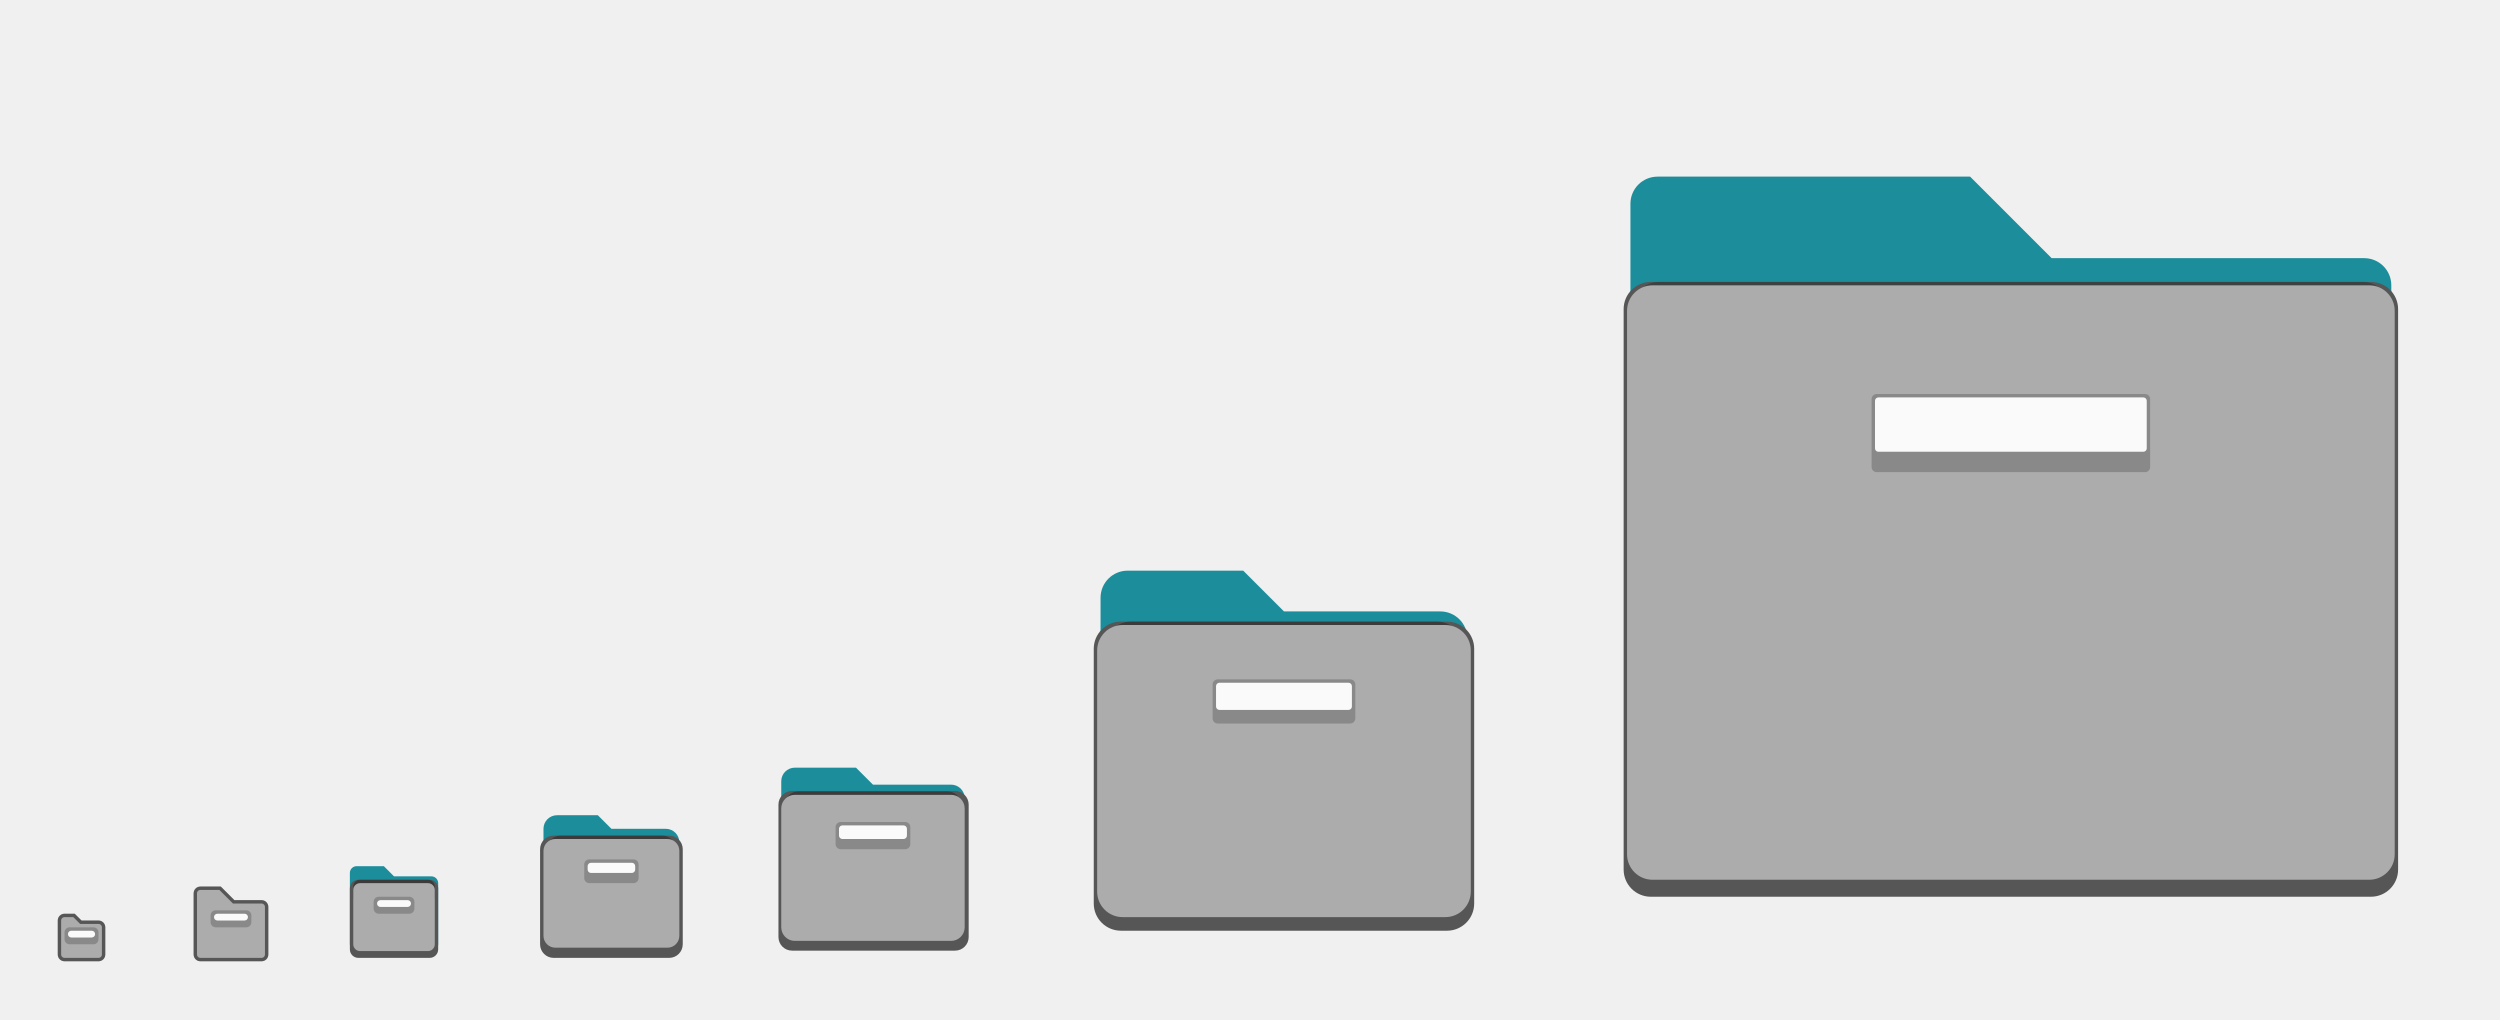
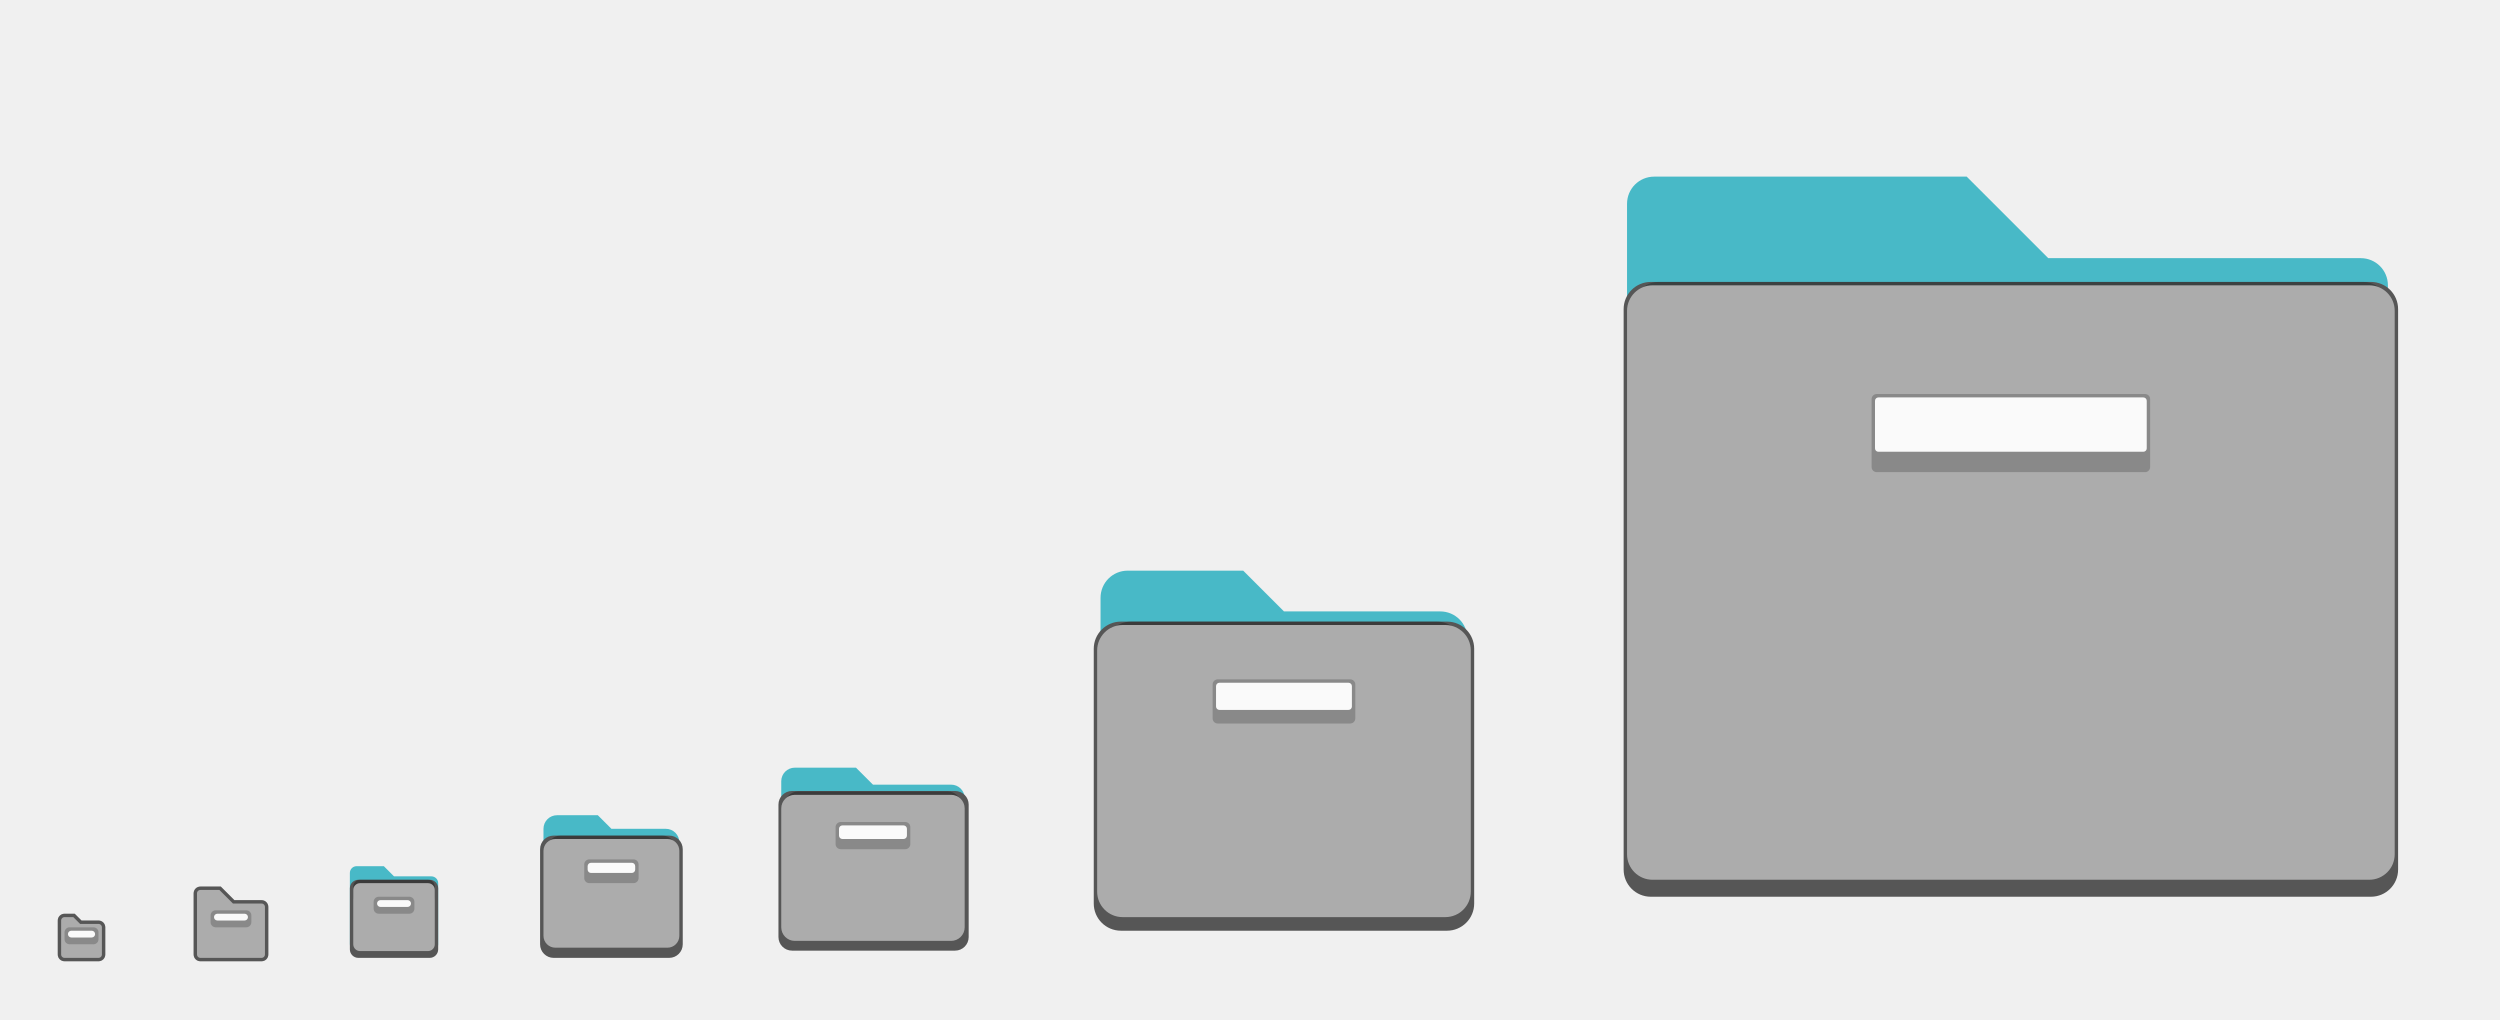
<svg xmlns="http://www.w3.org/2000/svg" xmlns:xlink="http://www.w3.org/1999/xlink" width="736" height="300" id="svg11300" version="1.0" style="display:inline;enable-background:new">
  <defs id="defs3">
    <linearGradient id="linearGradient2797">
      <stop style="stop-color:#888888;stop-opacity:0.196" offset="0" id="stop2789" />
      <stop id="stop2791" offset="0.065" style="stop-color:#7f7f7f;stop-opacity:0.314" />
      <stop style="stop-color:#7f7f7f;stop-opacity:0.196" offset="0.927" id="stop2793" />
      <stop style="stop-color:#000000;stop-opacity:0.275" offset="1" id="stop2795" />
    </linearGradient>
    <linearGradient id="linearGradient2772">
      <stop style="stop-color:#888888;stop-opacity:0.196" offset="0" id="stop2764" />
      <stop id="stop2766" offset="0.038" style="stop-color:#7f7f7f;stop-opacity:0.314" />
      <stop style="stop-color:#7f7f7f;stop-opacity:0.196" offset="0.943" id="stop2768" />
      <stop style="stop-color:#000000;stop-opacity:0.275" offset="1" id="stop2770" />
    </linearGradient>
    <linearGradient id="linearGradient2689">
      <stop style="stop-color:#888888;stop-opacity:0.196" offset="0" id="stop2681" />
      <stop id="stop2683" offset="0.04" style="stop-color:#7f7f7f;stop-opacity:0.314" />
      <stop style="stop-color:#7f7f7f;stop-opacity:0.196" offset="0.92" id="stop2685" />
      <stop style="stop-color:#000000;stop-opacity:0.275" offset="1" id="stop2687" />
    </linearGradient>
    <linearGradient id="linearGradient2649">
      <stop id="stop2641" offset="0" style="stop-color:#888888;stop-opacity:0.196" />
      <stop style="stop-color:#7f7f7f;stop-opacity:0.314" offset="0.053" id="stop2643" />
      <stop id="stop2645" offset="0.895" style="stop-color:#7f7f7f;stop-opacity:0.196" />
      <stop id="stop2647" offset="1" style="stop-color:#000000;stop-opacity:0.275" />
    </linearGradient>
    <linearGradient id="linearGradient2591">
      <stop id="stop2583" offset="0" style="stop-color:#000000;stop-opacity:0.982" />
      <stop style="stop-color:#7f7f7f;stop-opacity:0.196" offset="0.094" id="stop2585" />
      <stop id="stop2587" offset="0.919" style="stop-color:#7f7f7f;stop-opacity:0.196" />
      <stop id="stop2589" offset="1" style="stop-color:#000000;stop-opacity:0.396" />
    </linearGradient>
    <linearGradient id="linearGradient2312">
      <stop style="stop-color:#ffffff;stop-opacity:0.118" offset="0" id="stop2304" />
      <stop id="stop2306" offset="0.094" style="stop-color:#7f7f7f;stop-opacity:0.196" />
      <stop style="stop-color:#7f7f7f;stop-opacity:0.196" offset="0.919" id="stop2308" />
      <stop style="stop-color:#000000;stop-opacity:0.396" offset="1" id="stop2310" />
    </linearGradient>
    <linearGradient id="linearGradient2157">
      <stop id="stop2153" offset="0" style="stop-color:#ffffff;stop-opacity:0.118" />
      <stop id="stop2155" offset="1" style="stop-color:#000000;stop-opacity:0.392" />
    </linearGradient>
    <linearGradient gradientTransform="translate(41,-7)" xlink:href="#linearGradient2157" id="linearGradient2071-2" x1="27" y1="270" x2="27" y2="288" gradientUnits="userSpaceOnUse" />
    <linearGradient gradientTransform="translate(461.5,-226.5)" xlink:href="#linearGradient2312" id="linearGradient2071-2-2-6-0-9-3" x1="130.5" y1="272.5" x2="130.5" y2="492.5" gradientUnits="userSpaceOnUse" />
    <linearGradient xlink:href="#linearGradient2591" id="linearGradient2571" x1="22" y1="271" x2="22" y2="281" gradientUnits="userSpaceOnUse" />
    <linearGradient gradientTransform="translate(44,-6)" xlink:href="#linearGradient2649" id="linearGradient2601-3" x1="20" y1="269" x2="20" y2="288" gradientUnits="userSpaceOnUse" />
    <linearGradient gradientTransform="translate(71,-29)" xlink:href="#linearGradient2689" id="linearGradient2601-3-4" x1="38" y1="285" x2="38" y2="310" gradientUnits="userSpaceOnUse" />
    <linearGradient gradientTransform="translate(178,-68)" xlink:href="#linearGradient2772" id="linearGradient2601-3-4-2-6" x1="66" y1="294" x2="66" y2="347" gradientUnits="userSpaceOnUse" />
    <linearGradient gradientTransform="translate(287,-75)" xlink:href="#linearGradient2797" id="linearGradient2601-3-4-2-7" x1="57" y1="241" x2="57" y2="350" gradientUnits="userSpaceOnUse" />
  </defs>
  <g style="display:inline" id="layer1">
    <g style="display:none" id="layer7">
      <text y="231.826" xml:space="preserve" x="14.974" style="font-style:normal;font-variant:normal;font-weight:normal;font-stretch:normal;line-height:0%;font-family:'DejaVu Sans';-inkscape-font-specification:'DejaVu Sans';display:inline;fill:#000000;fill-opacity:1;stroke:none;enable-background:new" id="context">
        <tspan style="font-style:normal;font-variant:normal;font-weight:normal;font-stretch:normal;font-size:18px;line-height:1.25;font-family:'Fira Sans';-inkscape-font-specification:'Fira Sans'" y="231.826" x="14.974" id="tspan3933">apps</tspan>
      </text>
      <text y="155.815" xml:space="preserve" x="15.657" style="font-style:normal;font-variant:normal;font-weight:bold;font-stretch:normal;line-height:0%;font-family:'DejaVu Sans';-inkscape-font-specification:'DejaVu Sans Bold';text-align:start;writing-mode:lr-tb;text-anchor:start;display:inline;fill:#000000;fill-opacity:1;stroke:none;enable-background:new" id="icon-name">
        <tspan style="font-style:normal;font-variant:normal;font-weight:bold;font-stretch:normal;font-size:18px;line-height:1.25;font-family:'Roboto Slab';-inkscape-font-specification:'Roboto Slab Bold'" y="155.815" x="15.657" id="tspan916">system-file-manager</tspan>
      </text>
      <rect style="display:inline;overflow:visible;visibility:visible;fill:#d3d7cf;fill-opacity:1;fill-rule:nonzero;stroke:none;stroke-width:2;marker:none;enable-background:accumulate" id="rect16x16" width="16" height="16" x="-32" y="268" transform="scale(-1,1)" />
      <rect style="display:inline;overflow:visible;visibility:visible;fill:#d3d7cf;fill-opacity:1;fill-rule:nonzero;stroke:none;stroke-width:2;marker:none;enable-background:accumulate" id="rect24x24" width="24" height="24" x="-80" y="260" transform="scale(-1,1)" />
      <rect style="display:inline;overflow:visible;visibility:visible;fill:#d3d7cf;fill-opacity:1;fill-rule:nonzero;stroke:none;stroke-width:2;marker:none;enable-background:accumulate" id="rect32x32" width="32" height="32" x="-132" y="252" transform="scale(-1,1)" />
      <rect y="236" x="-204" height="48" width="48" id="rect48x48" style="display:inline;overflow:visible;visibility:visible;fill:#d3d7cf;fill-opacity:1;fill-rule:nonzero;stroke:none;stroke-width:2;marker:none;enable-background:accumulate" transform="scale(-1,1)" />
      <rect style="display:inline;overflow:visible;visibility:visible;fill:#d3d7cf;fill-opacity:1;fill-rule:nonzero;stroke:none;stroke-width:0.25;marker:none;enable-background:accumulate" id="rect3951" width="64" height="64" x="-288" y="220" transform="scale(-1,1)" />
      <rect y="28" x="-720" height="256" width="256" id="rect48x48-3" style="display:inline;overflow:visible;visibility:visible;fill:#d3d7cf;fill-opacity:1;fill-rule:nonzero;stroke:none;stroke-width:10.667;marker:none;enable-background:accumulate" transform="scale(-1,1)" />
      <rect y="156" x="-440" height="128" width="128" id="rect48x48-6" style="display:inline;overflow:visible;visibility:visible;fill:#d3d7cf;fill-opacity:1;fill-rule:nonzero;stroke:none;stroke-width:5.333;marker:none;enable-background:accumulate" transform="scale(-1,1)" />
      <text xml:space="preserve" style="font-style:normal;font-weight:normal;font-size:10.667px;line-height:1.25;font-family:sans-serif;letter-spacing:0px;word-spacing:0px;fill:#000000;fill-opacity:1;stroke:none" x="463.605" y="294.069" id="text858">
        <tspan id="tspan856" x="463.605" y="294.069" style="font-style:normal;font-variant:normal;font-weight:normal;font-stretch:normal;font-family:'Roboto Slab';-inkscape-font-specification:'Roboto Slab'">256</tspan>
      </text>
      <text xml:space="preserve" style="font-style:normal;font-weight:normal;font-size:10.667px;line-height:1.25;font-family:sans-serif;letter-spacing:0px;word-spacing:0px;display:inline;fill:#000000;fill-opacity:1;stroke:none;enable-background:new" x="311.605" y="294.069" id="text858-7">
        <tspan x="311.605" y="294.069" style="font-style:normal;font-variant:normal;font-weight:normal;font-stretch:normal;font-family:'Roboto Slab';-inkscape-font-specification:'Roboto Slab'" id="tspan918">128</tspan>
      </text>
      <text xml:space="preserve" style="font-style:normal;font-weight:normal;font-size:10.667px;line-height:1.25;font-family:sans-serif;letter-spacing:0px;word-spacing:0px;display:inline;fill:#000000;fill-opacity:1;stroke:none;enable-background:new" x="223.605" y="294.069" id="text858-79">
        <tspan id="tspan856-7" x="223.605" y="294.069" style="font-style:normal;font-variant:normal;font-weight:normal;font-stretch:normal;font-family:'Roboto Slab';-inkscape-font-specification:'Roboto Slab'">64</tspan>
      </text>
      <text xml:space="preserve" style="font-style:normal;font-weight:normal;font-size:10.667px;line-height:1.25;font-family:sans-serif;letter-spacing:0px;word-spacing:0px;display:inline;fill:#000000;fill-opacity:1;stroke:none;enable-background:new" x="155.605" y="294.069" id="text858-1">
        <tspan id="tspan856-6" x="155.605" y="294.069" style="font-style:normal;font-variant:normal;font-weight:normal;font-stretch:normal;font-family:'Roboto Slab';-inkscape-font-specification:'Roboto Slab'">48</tspan>
      </text>
      <text xml:space="preserve" style="font-style:normal;font-weight:normal;font-size:10.667px;line-height:1.25;font-family:sans-serif;letter-spacing:0px;word-spacing:0px;display:inline;fill:#000000;fill-opacity:1;stroke:none;enable-background:new" x="99.605" y="294.069" id="text858-3">
        <tspan id="tspan856-0" x="99.605" y="294.069" style="font-style:normal;font-variant:normal;font-weight:normal;font-stretch:normal;font-family:'Roboto Slab';-inkscape-font-specification:'Roboto Slab'">32</tspan>
      </text>
      <text xml:space="preserve" style="font-style:normal;font-weight:normal;font-size:10.667px;line-height:1.25;font-family:sans-serif;letter-spacing:0px;word-spacing:0px;display:inline;fill:#000000;fill-opacity:1;stroke:none;enable-background:new" x="55.605" y="294.069" id="text858-2">
        <tspan id="tspan856-1" x="55.605" y="294.069" style="font-style:normal;font-variant:normal;font-weight:normal;font-stretch:normal;font-family:'Roboto Slab';-inkscape-font-specification:'Roboto Slab'">24</tspan>
      </text>
      <text xml:space="preserve" style="font-style:normal;font-weight:normal;font-size:10.667px;line-height:1.25;font-family:sans-serif;letter-spacing:0px;word-spacing:0px;display:inline;fill:#000000;fill-opacity:1;stroke:none;enable-background:new" x="15.605" y="294.069" id="text858-5">
        <tspan id="tspan856-65" x="15.605" y="294.069" style="font-style:normal;font-variant:normal;font-weight:normal;font-stretch:normal;font-family:'Roboto Slab';-inkscape-font-specification:'Roboto Slab'">16</tspan>
      </text>
    </g>
    <g id="layer2" style="display:none">
      <rect style="display:inline;opacity:1;vector-effect:none;fill:#000000;fill-opacity:0.196;stroke:none;stroke-width:2;stroke-linecap:round;stroke-linejoin:round;stroke-miterlimit:4;stroke-dasharray:none;stroke-dashoffset:0;stroke-opacity:0.275;enable-background:new" id="rect2880" width="22" height="22" x="57" y="261" />
      <rect style="display:inline;opacity:1;vector-effect:none;fill:#000000;fill-opacity:0.196;stroke:none;stroke-width:2;stroke-linecap:round;stroke-linejoin:round;stroke-miterlimit:4;stroke-dasharray:none;stroke-dashoffset:0;stroke-opacity:0.275;enable-background:new" id="rect2882" width="14" height="14" x="17" y="269" />
      <g id="g916" transform="matrix(2,0,0,2,-547.8561,-160.4502)">
        <circle style="display:inline;opacity:0.1;vector-effect:none;fill:none;fill-opacity:1;stroke:#000000;stroke-width:0.99;stroke-linecap:butt;stroke-linejoin:miter;stroke-miterlimit:4;stroke-dasharray:0.99, 0.99;stroke-dashoffset:0;stroke-opacity:1;marker:none;marker-start:none;marker-mid:none;marker-end:none;paint-order:normal;enable-background:new" id="circle2892" r="59.504" cy="158.225" cx="569.928" />
        <rect style="display:inline;opacity:0.1;vector-effect:none;fill:none;fill-opacity:1;stroke:#000000;stroke-width:0.99;stroke-linecap:butt;stroke-linejoin:miter;stroke-miterlimit:4;stroke-dasharray:0.99, 0.99;stroke-dashoffset:0;stroke-opacity:1;marker:none;marker-start:none;marker-mid:none;marker-end:none;paint-order:normal;enable-background:new" id="rect2894" width="87.01" height="111.01" x="526.423" y="102.72" rx="8.701" ry="7.929" />
        <rect style="display:inline;opacity:0.1;vector-effect:none;fill:none;fill-opacity:1;stroke:#000000;stroke-width:0.99;stroke-linecap:butt;stroke-linejoin:miter;stroke-miterlimit:4;stroke-dasharray:0.99, 0.99;stroke-dashoffset:0;stroke-opacity:1;marker:none;marker-start:none;marker-mid:none;marker-end:none;paint-order:normal;enable-background:new" id="rect2896" width="103.01" height="103.01" x="518.423" y="106.72" rx="7.924" ry="7.924" />
        <rect style="display:inline;opacity:0.1;vector-effect:none;fill:none;fill-opacity:1;stroke:#000000;stroke-width:0.99;stroke-linecap:butt;stroke-linejoin:miter;stroke-miterlimit:4;stroke-dasharray:0.99, 0.99;stroke-dashoffset:0;stroke-opacity:1;marker:none;marker-start:none;marker-mid:none;marker-end:none;paint-order:normal;enable-background:new" id="rect2898" width="111.01" height="87.01" x="514.423" y="122.72" rx="7.929" ry="8.701" />
        <path style="display:inline;fill:none;stroke:#62a0ea;stroke-width:2;stroke-linecap:butt;stroke-linejoin:miter;stroke-miterlimit:4;stroke-dasharray:none;stroke-opacity:1;enable-background:new" d="m 505.928,211.225 h 128" id="path2900" />
      </g>
      <g transform="translate(312,-16)" style="display:inline;enable-background:new" id="g886">
        <circle style="display:inline;opacity:0.1;vector-effect:none;fill:none;fill-opacity:1;stroke:#000000;stroke-width:0.99;stroke-linecap:butt;stroke-linejoin:miter;stroke-miterlimit:4;stroke-dasharray:0.99, 0.99;stroke-dashoffset:0;stroke-opacity:1;marker:none;marker-start:none;marker-mid:none;marker-end:none;paint-order:normal;enable-background:new" id="circle2892-3" r="59.504" cy="236" cx="64" />
        <rect style="display:inline;opacity:0.1;vector-effect:none;fill:none;fill-opacity:1;stroke:#000000;stroke-width:0.99;stroke-linecap:butt;stroke-linejoin:miter;stroke-miterlimit:4;stroke-dasharray:0.99, 0.99;stroke-dashoffset:0;stroke-opacity:1;marker:none;marker-start:none;marker-mid:none;marker-end:none;paint-order:normal;enable-background:new" id="rect2894-6" width="87.01" height="111.01" x="20.495" y="180.495" rx="8.701" ry="7.929" />
        <rect style="display:inline;opacity:0.1;vector-effect:none;fill:none;fill-opacity:1;stroke:#000000;stroke-width:0.99;stroke-linecap:butt;stroke-linejoin:miter;stroke-miterlimit:4;stroke-dasharray:0.99, 0.99;stroke-dashoffset:0;stroke-opacity:1;marker:none;marker-start:none;marker-mid:none;marker-end:none;paint-order:normal;enable-background:new" id="rect2896-7" width="103.01" height="103.01" x="12.495" y="184.495" rx="7.924" ry="7.924" />
        <rect style="display:inline;opacity:0.1;vector-effect:none;fill:none;fill-opacity:1;stroke:#000000;stroke-width:0.99;stroke-linecap:butt;stroke-linejoin:miter;stroke-miterlimit:4;stroke-dasharray:0.99, 0.99;stroke-dashoffset:0;stroke-opacity:1;marker:none;marker-start:none;marker-mid:none;marker-end:none;paint-order:normal;enable-background:new" id="rect2898-5" width="111.01" height="87.01" x="8.495" y="200.495" rx="7.929" ry="8.701" />
        <path style="display:inline;fill:none;stroke:#62a0ea;stroke-width:2;stroke-linecap:butt;stroke-linejoin:miter;stroke-miterlimit:4;stroke-dasharray:none;stroke-opacity:1;enable-background:new" d="M 2.6203015e-5,289 H 128" id="path2900-3" />
      </g>
      <g transform="matrix(0.5,0,0,0.5,224,134)" style="display:inline;enable-background:new" id="g886-5">
        <circle style="display:inline;opacity:0.1;vector-effect:none;fill:none;fill-opacity:1;stroke:#000000;stroke-width:0.99;stroke-linecap:butt;stroke-linejoin:miter;stroke-miterlimit:4;stroke-dasharray:0.99, 0.99;stroke-dashoffset:0;stroke-opacity:1;marker:none;marker-start:none;marker-mid:none;marker-end:none;paint-order:normal;enable-background:new" id="circle2892-6" r="59.504" cy="236" cx="64" />
        <rect style="display:inline;opacity:0.1;vector-effect:none;fill:none;fill-opacity:1;stroke:#000000;stroke-width:0.99;stroke-linecap:butt;stroke-linejoin:miter;stroke-miterlimit:4;stroke-dasharray:0.99, 0.99;stroke-dashoffset:0;stroke-opacity:1;marker:none;marker-start:none;marker-mid:none;marker-end:none;paint-order:normal;enable-background:new" id="rect2894-2" width="87.01" height="111.01" x="20.495" y="180.495" rx="8.701" ry="7.929" />
        <rect style="display:inline;opacity:0.1;vector-effect:none;fill:none;fill-opacity:1;stroke:#000000;stroke-width:0.99;stroke-linecap:butt;stroke-linejoin:miter;stroke-miterlimit:4;stroke-dasharray:0.99, 0.99;stroke-dashoffset:0;stroke-opacity:1;marker:none;marker-start:none;marker-mid:none;marker-end:none;paint-order:normal;enable-background:new" id="rect2896-9" width="103.01" height="103.01" x="12.495" y="184.495" rx="7.924" ry="7.924" />
        <rect style="display:inline;opacity:0.1;vector-effect:none;fill:none;fill-opacity:1;stroke:#000000;stroke-width:0.99;stroke-linecap:butt;stroke-linejoin:miter;stroke-miterlimit:4;stroke-dasharray:0.99, 0.99;stroke-dashoffset:0;stroke-opacity:1;marker:none;marker-start:none;marker-mid:none;marker-end:none;paint-order:normal;enable-background:new" id="rect2898-1" width="111.01" height="87.01" x="8.495" y="200.495" rx="7.929" ry="8.701" />
        <path style="display:inline;fill:none;stroke:#62a0ea;stroke-width:2;stroke-linecap:butt;stroke-linejoin:miter;stroke-miterlimit:4;stroke-dasharray:none;stroke-opacity:1;enable-background:new" d="M 2.6203015e-5,289 H 128" id="path2900-2" />
      </g>
      <g transform="matrix(0.375,0,0,0.375,156,171.5)" style="display:inline;enable-background:new" id="g886-5-2">
        <circle style="display:inline;opacity:0.1;vector-effect:none;fill:none;fill-opacity:1;stroke:#000000;stroke-width:0.968;stroke-linecap:butt;stroke-linejoin:miter;stroke-miterlimit:4;stroke-dasharray:0.968, 0.968;stroke-dashoffset:0;stroke-opacity:1;marker:none;marker-start:none;marker-mid:none;marker-end:none;paint-order:normal;enable-background:new" id="circle2892-6-6" cy="236" cx="64" r="58.183" />
        <rect style="display:inline;opacity:0.1;vector-effect:none;fill:none;fill-opacity:1;stroke:#000000;stroke-width:0.975;stroke-linecap:butt;stroke-linejoin:miter;stroke-miterlimit:4;stroke-dasharray:0.975, 0.975;stroke-dashoffset:0;stroke-opacity:1;marker:none;marker-start:none;marker-mid:none;marker-end:none;paint-order:normal;enable-background:new" id="rect2894-2-1" width="84.358" height="111.025" x="21.821" y="180.487" rx="8.436" ry="7.93" />
        <rect style="display:inline;opacity:0.1;vector-effect:none;fill:none;fill-opacity:1;stroke:#000000;stroke-width:1.015;stroke-linecap:butt;stroke-linejoin:miter;stroke-miterlimit:4;stroke-dasharray:1.015, 1.015;stroke-dashoffset:0;stroke-opacity:1;marker:none;marker-start:none;marker-mid:none;marker-end:none;paint-order:normal;enable-background:new" id="rect2896-9-8" width="105.651" height="105.651" x="11.174" y="183.174" rx="8.127" ry="8.127" />
        <rect style="display:inline;opacity:0.1;vector-effect:none;fill:none;fill-opacity:1;stroke:#000000;stroke-width:0.975;stroke-linecap:butt;stroke-linejoin:miter;stroke-miterlimit:4;stroke-dasharray:0.975, 0.975;stroke-dashoffset:0;stroke-opacity:1;marker:none;marker-start:none;marker-mid:none;marker-end:none;paint-order:normal;enable-background:new" id="rect2898-1-7" width="111.025" height="84.358" x="8.487" y="201.821" rx="7.93" ry="8.436" />
        <path style="display:inline;fill:none;stroke:#62a0ea;stroke-width:2;stroke-linecap:butt;stroke-linejoin:miter;stroke-miterlimit:4;stroke-dasharray:none;stroke-opacity:1;enable-background:new" d="M 2.6283016e-5,287.667 H 128" id="path2900-2-9" />
      </g>
      <g transform="matrix(0.25,0,0,0.25,99.99999,209)" style="display:inline;enable-background:new" id="g886-5-1">
        <circle style="display:inline;opacity:0.1;vector-effect:none;fill:none;fill-opacity:1;stroke:#000000;stroke-width:0.99;stroke-linecap:butt;stroke-linejoin:miter;stroke-miterlimit:4;stroke-dasharray:0.99, 0.99;stroke-dashoffset:0;stroke-opacity:1;marker:none;marker-start:none;marker-mid:none;marker-end:none;paint-order:normal;enable-background:new" id="circle2892-6-2" r="59.504" cy="236" cx="64" />
        <rect style="display:inline;opacity:0.1;vector-effect:none;fill:none;fill-opacity:1;stroke:#000000;stroke-width:0.99;stroke-linecap:butt;stroke-linejoin:miter;stroke-miterlimit:4;stroke-dasharray:0.99, 0.99;stroke-dashoffset:0;stroke-opacity:1;marker:none;marker-start:none;marker-mid:none;marker-end:none;paint-order:normal;enable-background:new" id="rect2894-2-9" width="87.01" height="111.01" x="20.495" y="180.495" rx="8.701" ry="7.929" />
        <rect style="display:inline;opacity:0.1;vector-effect:none;fill:none;fill-opacity:1;stroke:#000000;stroke-width:0.99;stroke-linecap:butt;stroke-linejoin:miter;stroke-miterlimit:4;stroke-dasharray:0.99, 0.99;stroke-dashoffset:0;stroke-opacity:1;marker:none;marker-start:none;marker-mid:none;marker-end:none;paint-order:normal;enable-background:new" id="rect2896-9-3" width="103.01" height="103.01" x="12.495" y="184.495" rx="7.924" ry="7.924" />
        <rect style="display:inline;opacity:0.1;vector-effect:none;fill:none;fill-opacity:1;stroke:#000000;stroke-width:0.99;stroke-linecap:butt;stroke-linejoin:miter;stroke-miterlimit:4;stroke-dasharray:0.99, 0.99;stroke-dashoffset:0;stroke-opacity:1;marker:none;marker-start:none;marker-mid:none;marker-end:none;paint-order:normal;enable-background:new" id="rect2898-1-1" width="111.01" height="87.01" x="8.495" y="200.495" rx="7.929" ry="8.701" />
        <path style="display:inline;fill:none;stroke:#62a0ea;stroke-width:2;stroke-linecap:butt;stroke-linejoin:miter;stroke-miterlimit:4;stroke-dasharray:none;stroke-opacity:1;enable-background:new" d="M 2.6203015e-5,289 H 128" id="path2900-2-94" />
      </g>
    </g>
    <g id="layer6" style="display:inline">
      <g aria-label="?" style="font-style:normal;font-variant:normal;font-weight:normal;font-stretch:normal;font-size:14.084px;line-height:1.25;font-family:'Fira Sans';-inkscape-font-specification:'Fira Sans';letter-spacing:0px;word-spacing:0px;display:inline;fill:#ffffff;fill-opacity:1;stroke:none;stroke-width:2.641;enable-background:new" id="text1492-4" transform="translate(41,-6)" />
-       <path style="display:inline;opacity:1;vector-effect:none;fill:#1c8d9b;fill-opacity:1;stroke:none;stroke-width:1;stroke-linecap:round;stroke-linejoin:miter;stroke-miterlimit:4;stroke-dasharray:none;stroke-dashoffset:0;stroke-opacity:0.392;enable-background:new" d="m 488,52 c -4.432,0 -8,3.568 -8,8 v 24 14 144 6 4 c 0,4.432 3.568,8 8,8 h 208 c 4.432,0 8,-3.568 8,-8 V 242 98 84 c 0,-4.432 -3.568,-8 -8,-8 H 604 L 580,52 Z" id="rect1393" />
+       <path style="display:inline;opacity:1;vector-effect:none;fill:#48b9c7;fill-opacity:1;stroke:none;stroke-width:1;stroke-linecap:round;stroke-linejoin:miter;stroke-miterlimit:4;stroke-dasharray:none;stroke-dashoffset:0;stroke-opacity:0.392;enable-background:new" d="m 487,52 c -4.432,0 -8,3.568 -8,8 v 24 14 144 6 4 c 0,4.432 3.568,8 8,8 h 208 c 4.432,0 8,-3.568 8,-8 V 242 98 84 c 0,-4.432 -3.568,-8 -8,-8 H 603 L 579,52 Z" id="rect1393" />
      <rect style="display:inline;opacity:1;vector-effect:none;fill:#565656;fill-opacity:1;stroke:none;stroke-width:1;stroke-linecap:round;stroke-linejoin:miter;stroke-miterlimit:4;stroke-dasharray:none;stroke-dashoffset:0;stroke-opacity:0.392;enable-background:new" id="rect1391" width="228" height="181" x="478" y="83" ry="8" />
      <rect style="opacity:1;vector-effect:none;fill:#051719;fill-opacity:0.314;stroke:none;stroke-width:1;stroke-linecap:round;stroke-linejoin:miter;stroke-miterlimit:4;stroke-dasharray:none;stroke-dashoffset:0;stroke-opacity:0.392" id="rect1444" width="222" height="39" x="481" y="83" ry="7.25" />
-       <path style="opacity:1;vector-effect:none;fill:#1c8d9b;fill-opacity:1;stroke:none;stroke-width:1;stroke-linecap:round;stroke-linejoin:miter;stroke-miterlimit:4;stroke-dasharray:none;stroke-dashoffset:0;stroke-opacity:0.392" d="m 332,168 h 34 l 12,12 h 46 c 4.432,0 8,3.568 8,8 v 74 c 0,4.432 -3.568,8 -8,8 h -92 c -4.432,0 -8,-3.568 -8,-8 v -86 c 0,-4.432 3.568,-8 8,-8 z" id="rect1450" />
+       <path style="opacity:1;vector-effect:none;fill:#48b9c7;fill-opacity:1;stroke:none;stroke-width:1;stroke-linecap:round;stroke-linejoin:miter;stroke-miterlimit:4;stroke-dasharray:none;stroke-dashoffset:0;stroke-opacity:0.392" d="m 332,168 h 34 l 12,12 h 46 c 4.432,0 8,3.568 8,8 v 74 c 0,4.432 -3.568,8 -8,8 h -92 c -4.432,0 -8,-3.568 -8,-8 v -86 c 0,-4.432 3.568,-8 8,-8 z" id="rect1450" />
      <rect style="opacity:1;vector-effect:none;fill:#565656;fill-opacity:1;stroke:none;stroke-width:1;stroke-linecap:round;stroke-linejoin:miter;stroke-miterlimit:4;stroke-dasharray:none;stroke-dashoffset:0;stroke-opacity:0.392" id="rect1458" width="112" height="91" x="322" y="183" ry="8" />
      <rect style="opacity:1;vector-effect:none;fill:#000000;fill-opacity:0.314;stroke:none;stroke-width:1;stroke-linecap:round;stroke-linejoin:miter;stroke-miterlimit:4;stroke-dasharray:none;stroke-dashoffset:0;stroke-opacity:0.392" id="rect1465" width="106" height="25" x="325" y="183" ry="8" />
-       <path style="opacity:1;vector-effect:none;fill:#1c8d9b;fill-opacity:1;stroke:none;stroke-width:1;stroke-linecap:round;stroke-linejoin:miter;stroke-miterlimit:4;stroke-dasharray:none;stroke-dashoffset:0;stroke-opacity:0.392" d="m 234,226 h 18 l 5,5 h 23 c 2.216,0 4,1.784 4,4 v 37 c 0,2.216 -1.784,4 -4,4 h -46 c -2.216,0 -4,-1.784 -4,-4 v -42 c 0,-2.216 1.784,-4 4,-4 z" id="rect1469" />
+       <path style="opacity:1;vector-effect:none;fill:#48b9c7;fill-opacity:1;stroke:none;stroke-width:1;stroke-linecap:round;stroke-linejoin:miter;stroke-miterlimit:4;stroke-dasharray:none;stroke-dashoffset:0;stroke-opacity:0.392" d="m 234,226 h 18 l 5,5 h 23 c 2.216,0 4,1.784 4,4 v 37 c 0,2.216 -1.784,4 -4,4 h -46 c -2.216,0 -4,-1.784 -4,-4 v -42 c 0,-2.216 1.784,-4 4,-4 z" id="rect1469" />
      <rect style="opacity:1;vector-effect:none;fill:#565656;fill-opacity:1;stroke:none;stroke-width:1;stroke-linecap:round;stroke-linejoin:miter;stroke-miterlimit:4;stroke-dasharray:none;stroke-dashoffset:0;stroke-opacity:0.392" id="rect1467" width="56" height="47" x="229.177" y="232.867" ry="4" />
      <rect style="opacity:1;vector-effect:none;fill:#000000;fill-opacity:0.314;stroke:none;stroke-width:1;stroke-linecap:round;stroke-linejoin:miter;stroke-miterlimit:4;stroke-dasharray:none;stroke-dashoffset:0;stroke-opacity:0.392" id="rect1476" width="52" height="12.5" x="231" y="233" ry="4" />
-       <path style="opacity:1;vector-effect:none;fill:#1c8d9b;fill-opacity:1;stroke:none;stroke-width:1;stroke-linecap:round;stroke-linejoin:miter;stroke-miterlimit:4;stroke-dasharray:none;stroke-dashoffset:0;stroke-opacity:0.392" d="m 164,240 h 12 l 4,4 h 16 c 2.216,0 4,1.784 4,4 v 27 c 0,2.216 -1.784,4 -4,4 h -32 c -2.216,0 -4,-1.784 -4,-4 v -31 c 0,-2.216 1.784,-4 4,-4 z" id="rect1480" />
+       <path style="opacity:1;vector-effect:none;fill:#48b9c7;fill-opacity:1;stroke:none;stroke-width:1;stroke-linecap:round;stroke-linejoin:miter;stroke-miterlimit:4;stroke-dasharray:none;stroke-dashoffset:0;stroke-opacity:0.392" d="m 164,240 h 12 l 4,4 h 16 c 2.216,0 4,1.784 4,4 v 27 c 0,2.216 -1.784,4 -4,4 h -32 c -2.216,0 -4,-1.784 -4,-4 v -31 c 0,-2.216 1.784,-4 4,-4 z" id="rect1480" />
      <rect style="opacity:1;vector-effect:none;fill:#565656;fill-opacity:1;stroke:none;stroke-width:1;stroke-linecap:round;stroke-linejoin:miter;stroke-miterlimit:4;stroke-dasharray:none;stroke-dashoffset:0;stroke-opacity:0.392" id="rect1482" width="42" height="36" x="159" y="246" ry="4" />
      <rect style="opacity:1;vector-effect:none;fill:#000000;fill-opacity:0.314;stroke:none;stroke-width:1;stroke-linecap:round;stroke-linejoin:miter;stroke-miterlimit:4;stroke-dasharray:none;stroke-dashoffset:0;stroke-opacity:0.392" id="rect1484" width="38" height="16" x="161" y="246" ry="4" />
-       <path style="opacity:1;vector-effect:none;fill:#1c8d9b;fill-opacity:1;stroke:none;stroke-width:1;stroke-linecap:round;stroke-linejoin:miter;stroke-miterlimit:4;stroke-dasharray:none;stroke-dashoffset:0;stroke-opacity:0.392" d="m 105,255 h 8 l 3,3 h 11 c 1.108,0 2,0.892 2,2 v 18 c 0,1.108 -0.892,2 -2,2 h -22 c -1.108,0 -2,-0.892 -2,-2 v -21 c 0,-1.108 0.892,-2 2,-2 z" id="rect1525" />
+       <path style="opacity:1;vector-effect:none;fill:#48b9c7;fill-opacity:1;stroke:none;stroke-width:1;stroke-linecap:round;stroke-linejoin:miter;stroke-miterlimit:4;stroke-dasharray:none;stroke-dashoffset:0;stroke-opacity:0.392" d="m 105,255 h 8 l 3,3 h 11 c 1.108,0 2,0.892 2,2 v 18 c 0,1.108 -0.892,2 -2,2 h -22 c -1.108,0 -2,-0.892 -2,-2 v -21 c 0,-1.108 0.892,-2 2,-2 z" id="rect1525" />
      <rect style="display:inline;vector-effect:none;fill:#565656;fill-opacity:1;stroke:none;stroke-width:2;stroke-linecap:round;stroke-miterlimit:4;stroke-dasharray:none;stroke-opacity:0.502;enable-background:new" id="rect1376-3" width="26" height="23" x="103" y="259" ry="2.5" />
      <rect style="opacity:1;vector-effect:none;fill:#000000;fill-opacity:0.314;stroke:none;stroke-width:1;stroke-linecap:round;stroke-linejoin:miter;stroke-miterlimit:4;stroke-dasharray:none;stroke-dashoffset:0;stroke-opacity:0.392" id="rect1527" width="24" height="7" x="104" y="259" ry="2" />
      <rect style="opacity:1;vector-effect:none;fill:#acacac;fill-opacity:1;stroke:none;stroke-width:1;stroke-linecap:round;stroke-linejoin:miter;stroke-miterlimit:4;stroke-dasharray:none;stroke-dashoffset:0;stroke-opacity:0.392" id="rect1529" width="24" height="20" x="104" y="260" ry="2" />
      <g style="display:inline;enable-background:new;fill:#acacac;fill-opacity:1" id="g2113">
        <path style="display:inline;opacity:1;vector-effect:none;fill:#acacac;fill-opacity:1;stroke:none;stroke-width:1;stroke-linecap:round;stroke-linejoin:miter;stroke-miterlimit:4;stroke-dasharray:none;stroke-dashoffset:0;stroke-opacity:0.392;enable-background:new" d="m 59,261 h 6 l 4,4 h 8 c 1.108,0 2,0.892 2,2 v 14 c 0,1.108 -0.892,2 -2,2 H 59 c -1.108,0 -2,-0.892 -2,-2 v -18 c 0,-1.108 0.892,-2 2,-2 z" id="rect1532" />
        <path style="display:inline;opacity:1;vector-effect:none;fill:#acacac;fill-opacity:1;stroke:#000000;stroke-width:1;stroke-linecap:round;stroke-linejoin:miter;stroke-miterlimit:4;stroke-dasharray:none;stroke-dashoffset:0;stroke-opacity:0.502;enable-background:new" d="m 59,261.5 h 5.797 l 3.996,4 H 77 c 0.831,0 1.5,0.669 1.5,1.5 v 14 c 0,0.831 -0.669,1.5 -1.5,1.5 H 59 c -0.831,0 -1.5,-0.669 -1.5,-1.5 v -18 c 0,-0.831 0.669,-1.5 1.5,-1.5 z" id="rect1539" />
      </g>
      <g style="display:inline;enable-background:new;fill:#acacac;fill-opacity:1" id="g2117">
        <path style="display:inline;opacity:1;vector-effect:none;fill:#acacac;fill-opacity:1;stroke:none;stroke-width:1;stroke-linecap:round;stroke-linejoin:miter;stroke-miterlimit:4;stroke-dasharray:none;stroke-dashoffset:0;stroke-opacity:0.392;enable-background:new" d="m 19,269 h 3 l 2,2 h 5 c 1.108,0 2,0.892 2,2 v 8 c 0,1.108 -0.892,2 -2,2 H 19 c -1.108,0 -2,-0.892 -2,-2 v -10 c 0,-1.108 0.892,-2 2,-2 z" id="rect1546" />
        <path style="display:inline;opacity:1;vector-effect:none;fill:#acacac;fill-opacity:1;stroke:#000000;stroke-width:1;stroke-linecap:round;stroke-linejoin:miter;stroke-miterlimit:4;stroke-dasharray:none;stroke-dashoffset:0;stroke-opacity:0.502;enable-background:new" d="m 19,269.5 h 2.793 l 2,2 H 29 c 0.831,0 1.5,0.669 1.5,1.5 v 8 c 0,0.831 -0.669,1.5 -1.5,1.5 H 19 c -0.831,0 -1.5,-0.669 -1.5,-1.5 v -10 c 0,-0.831 0.669,-1.5 1.5,-1.5 z" id="rect1544" />
      </g>
      <g id="g1479">
        <rect ry="1.5" y="264" x="110" height="5" width="12" id="rect1376" style="vector-effect:none;fill:#676767;fill-opacity:0.502;stroke:none;stroke-width:2;stroke-linecap:round;stroke-miterlimit:4;stroke-dasharray:none;stroke-opacity:0.502" />
        <rect ry="1" y="265" x="111" height="2" width="10" id="rect1378" style="vector-effect:none;fill:#fafafa;fill-opacity:1;stroke:none;stroke-width:2;stroke-linecap:round;stroke-miterlimit:4;stroke-dasharray:none;stroke-opacity:0.502" />
      </g>
      <rect style="vector-effect:none;fill:#acacac;fill-opacity:1;stroke:none;stroke-width:2;stroke-linecap:round;stroke-miterlimit:4;stroke-dasharray:none;stroke-opacity:1" id="rect1398" width="40" height="32" x="160" y="247" ry="3.5" />
      <rect style="vector-effect:none;fill:#acacac;fill-opacity:1;stroke:none;stroke-width:2;stroke-linecap:round;stroke-miterlimit:4;stroke-dasharray:none;stroke-opacity:0.502" id="rect1400" width="54" height="43" x="230" y="234" ry="4" />
      <rect style="vector-effect:none;fill:#acacac;fill-opacity:1;stroke:none;stroke-width:2;stroke-linecap:round;stroke-miterlimit:4;stroke-dasharray:none;stroke-opacity:0.502" id="rect1402" width="110" height="86" x="323" y="184" ry="7.5" />
      <rect style="vector-effect:none;fill:#acacac;fill-opacity:1;stroke:none;stroke-width:2;stroke-linecap:round;stroke-miterlimit:4;stroke-dasharray:none;stroke-opacity:0.502" id="rect1404" width="226" height="175" x="479" y="84" ry="7.5" />
      <g id="g1450" transform="translate(-0.5)">
        <rect ry="1.5" y="253" x="172.5" height="7" width="16" id="rect1376-6" style="display:inline;vector-effect:none;fill:#676767;fill-opacity:0.502;stroke:none;stroke-width:2;stroke-linecap:round;stroke-miterlimit:4;stroke-dasharray:none;stroke-opacity:0.502;enable-background:new" />
        <rect ry="1" y="254" x="173.5" height="3" width="14" id="rect1378-7" style="display:inline;vector-effect:none;fill:#fafafa;fill-opacity:1;stroke:none;stroke-width:2;stroke-linecap:round;stroke-miterlimit:4;stroke-dasharray:none;stroke-opacity:0.502;enable-background:new" />
      </g>
      <g id="g1454">
        <rect ry="1.5" y="242" x="246" height="8" width="22" id="rect1376-5" style="display:inline;vector-effect:none;fill:#676767;fill-opacity:0.502;stroke:none;stroke-width:2;stroke-linecap:round;stroke-miterlimit:4;stroke-dasharray:none;stroke-opacity:0.502;enable-background:new" />
        <rect ry="1" y="243" x="247" height="4" width="20" id="rect1378-3" style="display:inline;vector-effect:none;fill:#fafafa;fill-opacity:1;stroke:none;stroke-width:2;stroke-linecap:round;stroke-miterlimit:4;stroke-dasharray:none;stroke-opacity:0.502;enable-background:new" />
      </g>
      <g transform="translate(111,-42)" style="display:inline;enable-background:new" id="g1454-2">
        <rect ry="1.5" y="242" x="246" height="13" width="42" id="rect1376-5-7" style="display:inline;vector-effect:none;fill:#676767;fill-opacity:0.502;stroke:none;stroke-width:2;stroke-linecap:round;stroke-miterlimit:4;stroke-dasharray:none;stroke-opacity:0.502;enable-background:new" />
        <rect ry="1" y="243" x="247" width="40" id="rect1378-3-0" style="display:inline;vector-effect:none;fill:#fafafa;fill-opacity:1;stroke:none;stroke-width:2;stroke-linecap:round;stroke-miterlimit:4;stroke-dasharray:none;stroke-opacity:0.502;enable-background:new" height="8" />
      </g>
      <g id="g1485" style="display:inline;enable-background:new" transform="translate(305,-126)">
        <rect style="display:inline;vector-effect:none;fill:#676767;fill-opacity:0.502;stroke:none;stroke-width:2;stroke-linecap:round;stroke-miterlimit:4;stroke-dasharray:none;stroke-opacity:0.502;enable-background:new" id="rect1481" width="82" height="23" x="246" y="242" ry="1.5" />
        <rect height="16" style="display:inline;vector-effect:none;fill:#fafafa;fill-opacity:1;stroke:none;stroke-width:2;stroke-linecap:round;stroke-miterlimit:4;stroke-dasharray:none;stroke-opacity:0.502;enable-background:new" id="rect1483" width="80" x="247" y="243" ry="1" />
      </g>
      <g id="g1491" transform="translate(-48,4)">
        <rect style="vector-effect:none;fill:#676767;fill-opacity:0.502;stroke:none;stroke-width:2;stroke-linecap:round;stroke-miterlimit:4;stroke-dasharray:none;stroke-opacity:0.502" id="rect1487" width="12" height="5" x="110" y="264" ry="1.5" />
        <rect style="vector-effect:none;fill:#fafafa;fill-opacity:1;stroke:none;stroke-width:2;stroke-linecap:round;stroke-miterlimit:4;stroke-dasharray:none;stroke-opacity:0.502" id="rect1489" width="10" height="2" x="111" y="265" ry="1" />
      </g>
      <g transform="translate(-91,9)" id="g1497">
        <rect ry="1.5" y="264" x="110" height="5" width="10" id="rect1493" style="vector-effect:none;fill:#676767;fill-opacity:0.502;stroke:none;stroke-width:2;stroke-linecap:round;stroke-miterlimit:4;stroke-dasharray:none;stroke-opacity:0.502" />
        <rect ry="1" y="265" x="111" height="2" width="8" id="rect1495" style="vector-effect:none;fill:#fafafa;fill-opacity:1;stroke:none;stroke-width:2;stroke-linecap:round;stroke-miterlimit:4;stroke-dasharray:none;stroke-opacity:0.502" />
      </g>
    </g>
  </g>
</svg>
